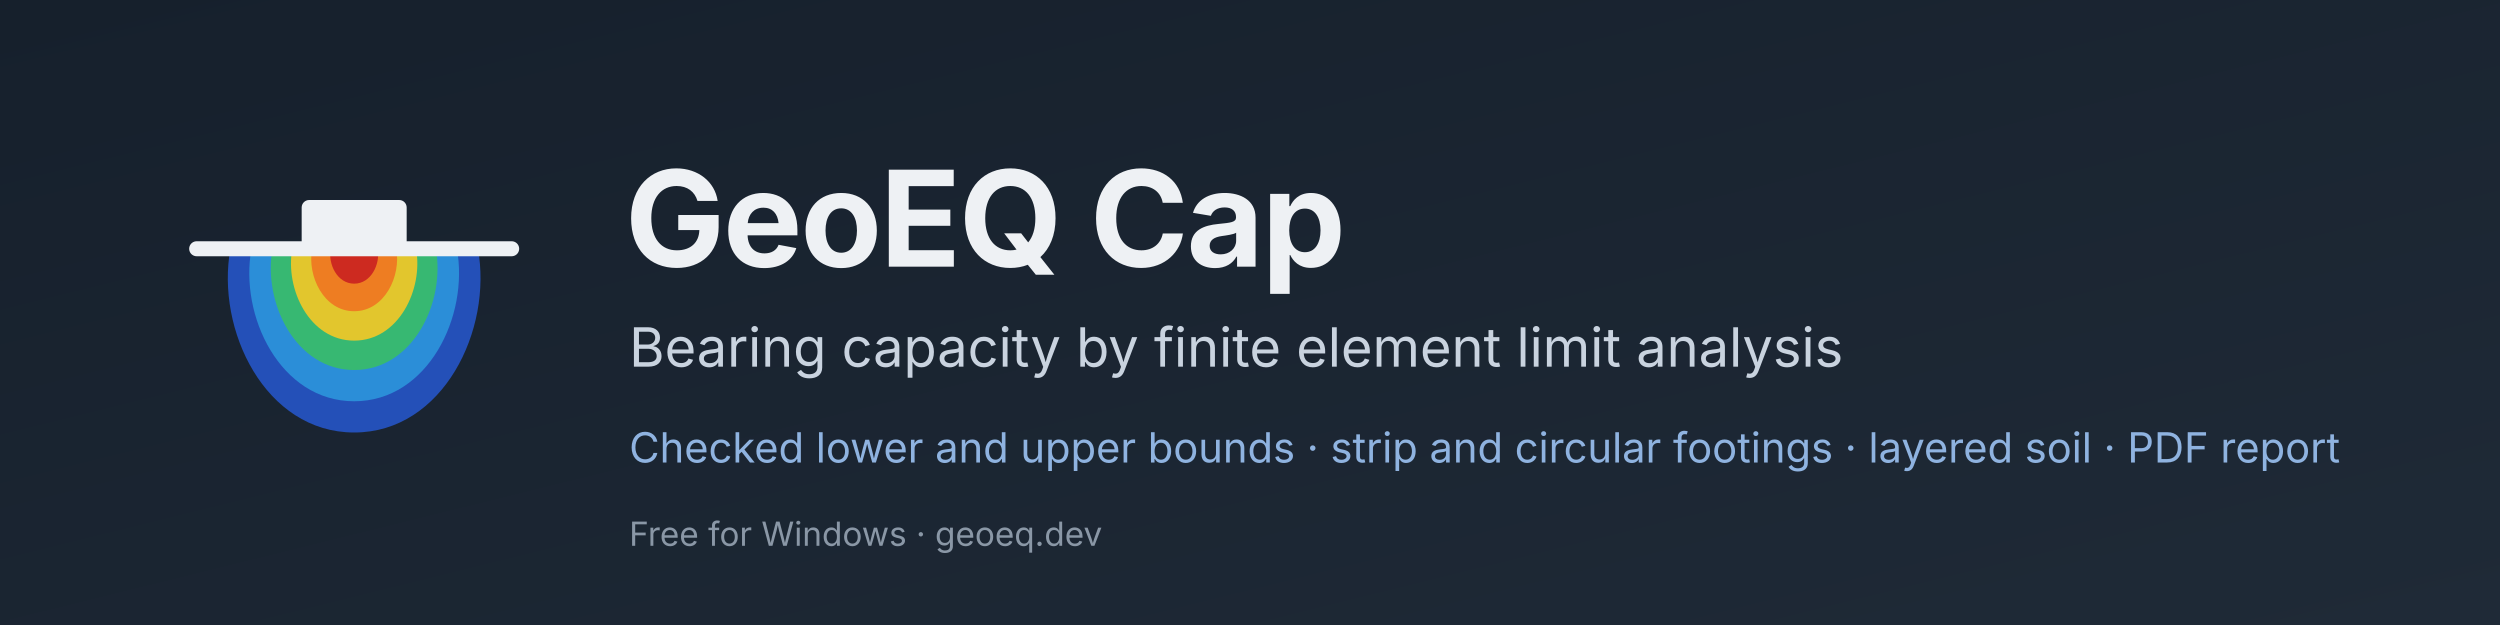
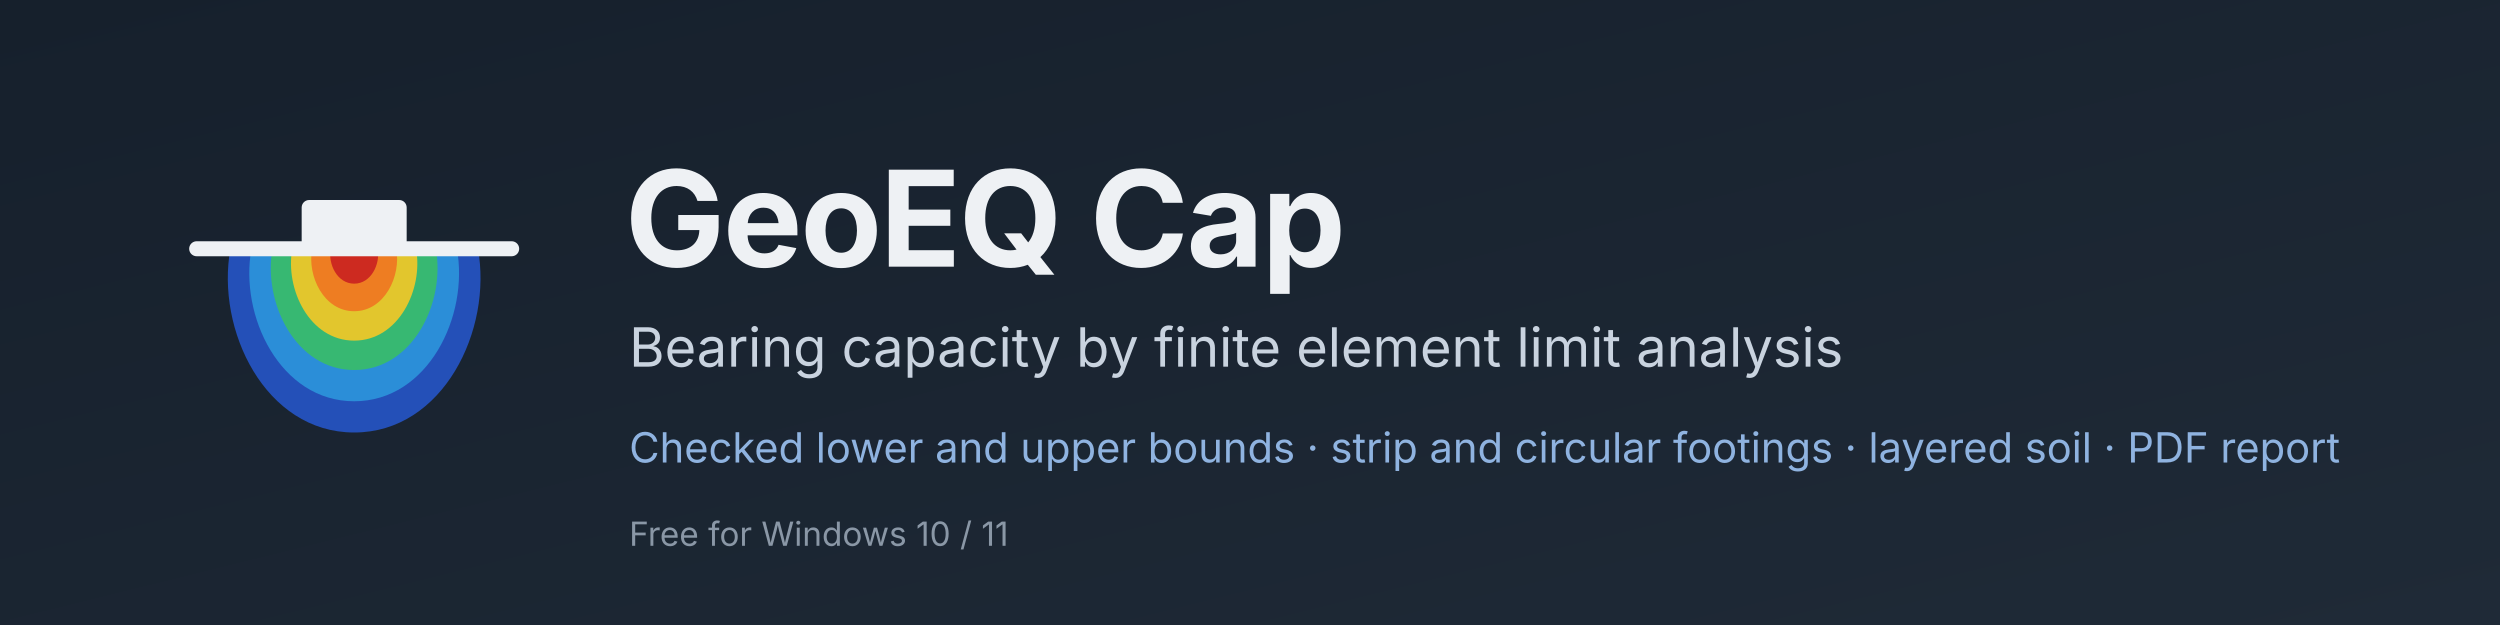
<svg xmlns="http://www.w3.org/2000/svg" width="1200" height="300" viewBox="0 0 1200 300" role="img" aria-label="GeoEQ Cap — bearing capacity by finite element limit analysis">
  <defs>
    <linearGradient id="bg" x1="0" y1="0" x2="1" y2="1">
      <stop offset="0" stop-color="#16202c" />
      <stop offset="1" stop-color="#1f2a37" />
    </linearGradient>
  </defs>
  <rect width="1200" height="300" fill="url(#bg)" />
  <g transform="translate(80,60) scale(1.8)">
    <path d="M17.00 33 C13.04 54.56 26.24 82.00 50 82.00 C73.76 82.00 86.96 54.56 83.00 33 Z" fill="#2450b8" />
    <path d="M22.61 33 C19.32 50.89 30.28 73.67 50 73.67 C69.72 73.67 80.68 50.89 77.39 33 Z" fill="#2b8ed8" />
    <path d="M28.22 33 C25.61 47.23 34.32 65.34 50 65.34 C65.68 65.34 74.39 47.23 71.78 33 Z" fill="#37b872" />
    <path d="M33.50 33 C31.52 43.78 38.12 57.50 50 57.50 C61.88 57.50 68.48 43.78 66.50 33 Z" fill="#e2c62d" />
    <path d="M38.78 33 C37.43 40.33 41.92 49.66 50 49.66 C58.08 49.66 62.57 40.33 61.22 33 Z" fill="#ee7d22" />
    <path d="M43.73 33 C42.98 37.10 45.49 42.31 50 42.31 C54.51 42.31 57.02 37.10 56.27 33 Z" fill="#cd2a20" />
    <line x1="8" y1="33" x2="92" y2="33" stroke="#eef1f4" stroke-width="4" stroke-linecap="round" />
    <rect x="36" y="20" width="28" height="13" rx="2" fill="#eef1f4" />
  </g>
  <g font-family="Segoe UI, Inter, Helvetica, Arial, sans-serif" fill="#eef1f4">
    <text x="300" y="128" font-size="64" font-weight="700" letter-spacing="-1">GeoEQ Cap</text>
    <text x="302" y="176" font-size="26" fill="#c9d3df">Bearing capacity by finite element limit analysis</text>
    <text x="302" y="222" font-size="20" fill="#8fb3e0">Checked lower and upper bounds · strip and circular footings · layered soil · PDF report</text>
  </g>
  <g font-family="Segoe UI, Inter, Helvetica, Arial, sans-serif" font-size="16" fill="#8a97a6">
-     <text x="302" y="262">Free for Windows · geoeq.dev</text>
+     <text x="302" y="262">Free for Windows 10 / 11</text>
  </g>
</svg>
